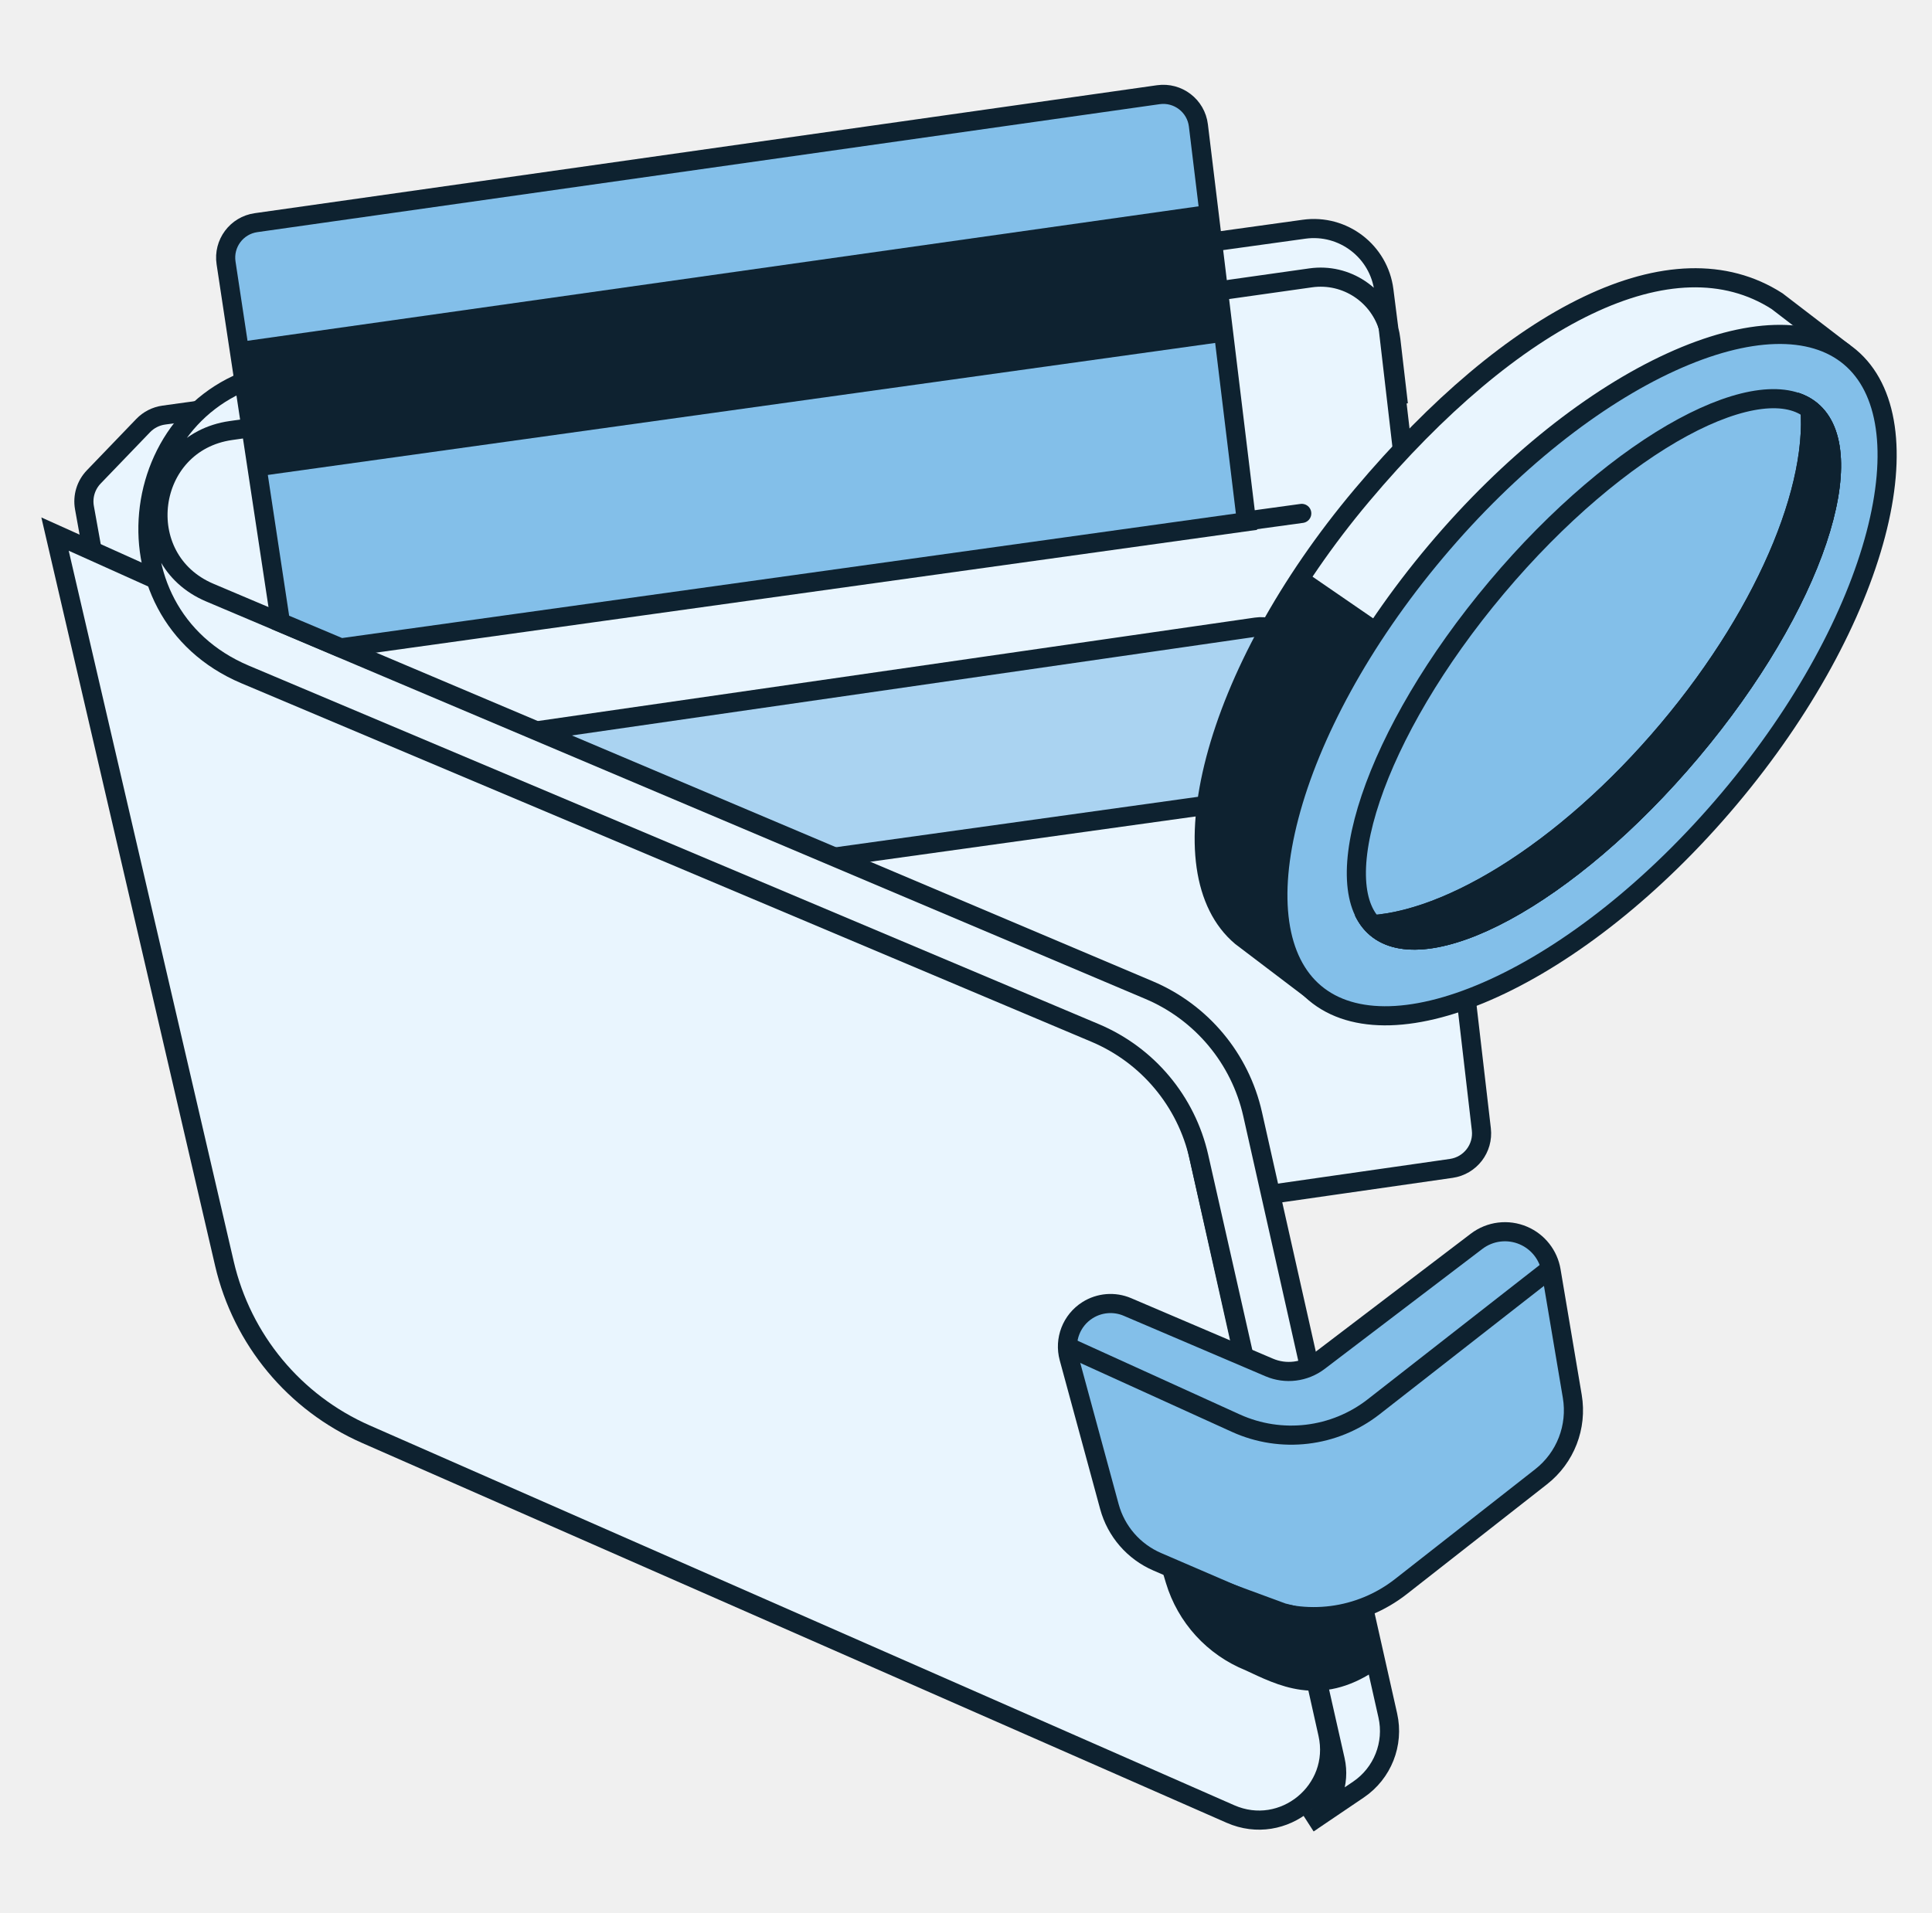
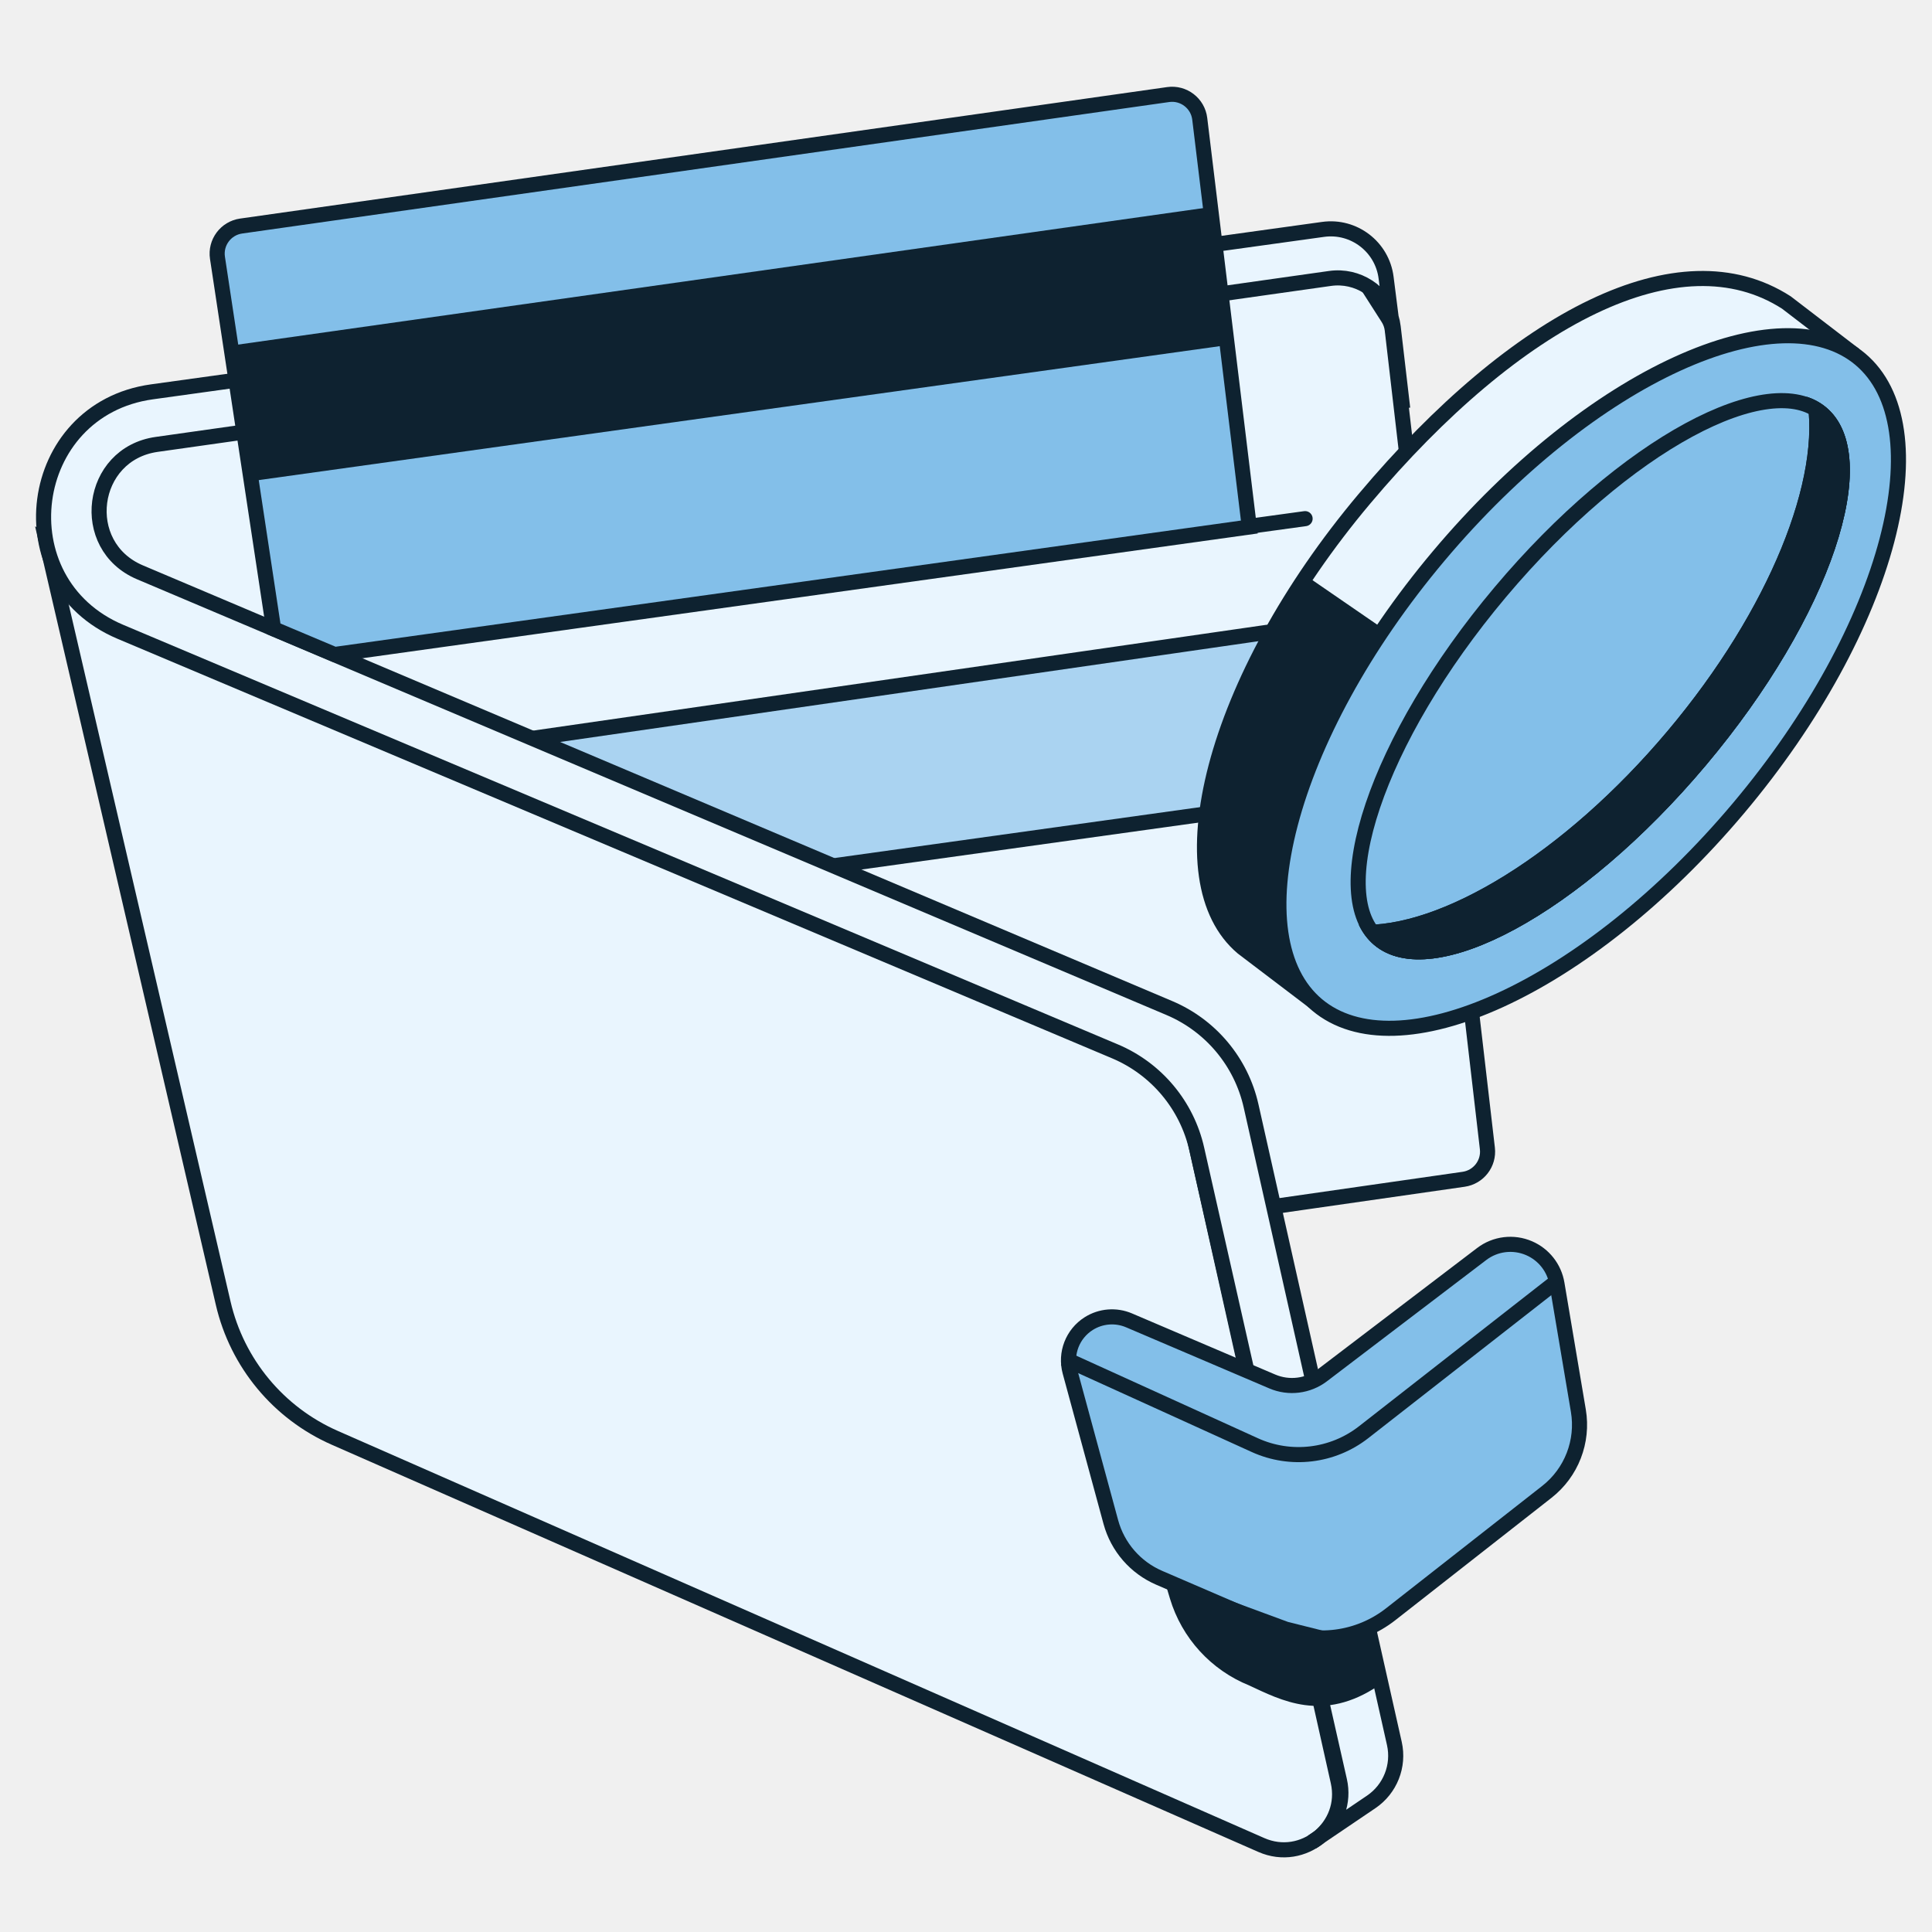
- <svg xmlns="http://www.w3.org/2000/svg" width="101" height="100" viewBox="0 0 101 100" fill="none">
-   <path d="M77.441 59.052L72.574 17.164C72.541 16.885 72.446 16.618 72.295 16.381L70.853 14.129C70.464 13.521 69.757 13.195 69.043 13.295L8.562 21.705C8.152 21.762 7.772 21.955 7.485 22.253L4.902 24.938C4.491 25.365 4.31 25.963 4.415 26.547L6.17 36.293C6.277 36.886 6.666 37.389 7.212 37.642L61.562 62.846C61.887 62.996 62.248 63.049 62.602 62.999L75.869 61.095C76.86 60.952 77.557 60.047 77.441 59.052Z" fill="#E9F5FE" stroke="#0E2230" stroke-linecap="round" />
-   <path d="M65.668 32.789L19.48 39.454C18.414 39.608 17.705 40.636 17.94 41.687L18.818 45.604C18.957 46.221 19.401 46.725 19.997 46.939L21.911 47.627C22.192 47.728 22.494 47.759 22.791 47.718L68.676 41.327L67.764 34.377C67.63 33.356 66.688 32.642 65.668 32.789Z" fill="#AAD3F1" stroke="#0E2230" stroke-linecap="round" />
-   <path d="M16.014 33.991L68.052 26.846" stroke="#0E2230" stroke-linecap="round" />
-   <path d="M11.733 66.077L2.877 27.927L60.423 53.819C60.954 54.058 61.341 54.533 61.468 55.101L69.417 90.665C70.077 93.621 67.097 96.073 64.324 94.854L19.128 74.993C15.396 73.353 12.655 70.048 11.733 66.077Z" fill="#E9F5FE" stroke="#0E2230" stroke-linecap="round" />
-   <path d="M57.253 54.014L12.82 35.27C5.036 31.987 6.541 20.535 14.909 19.374L68.173 11.986C70.211 11.703 72.088 13.14 72.347 15.181L72.606 17.223C72.652 17.396 72.687 17.576 72.709 17.76L73.103 21.144L72.606 17.223C72.129 15.451 70.393 14.264 68.52 14.529L12.074 22.512C7.622 23.142 6.825 29.234 10.966 30.987L60.071 51.772C62.814 52.933 64.83 55.347 65.483 58.254L72.551 89.705C72.884 91.188 72.275 92.724 71.017 93.576L68.635 95.188C68.563 95.241 68.489 95.292 68.412 95.339L68.635 95.188C69.607 94.467 70.073 93.232 69.803 92.035L62.674 60.49C62.017 57.584 59.999 55.173 57.253 54.014Z" fill="#E9F5FE" stroke="#0E2230" stroke-linecap="round" />
-   <path d="M66.353 71.505L58.938 68.341C58.256 68.05 57.475 68.114 56.849 68.511C56.016 69.039 55.624 70.049 55.883 71.001L57.997 78.782C58.348 80.074 59.269 81.135 60.498 81.665L65.753 83.93C68.237 85.001 71.108 84.629 73.237 82.961L80.567 77.217C81.839 76.221 82.463 74.609 82.195 73.016L81.088 66.447C80.951 65.628 80.407 64.935 79.645 64.607C78.834 64.257 77.897 64.371 77.194 64.906L68.947 71.183C68.203 71.749 67.213 71.872 66.353 71.505Z" fill="#83BFE9" stroke="#0E2230" stroke-linecap="round" />
-   <path d="M55.578 70.312L64.606 74.416C66.98 75.495 69.757 75.165 71.812 73.56L80.969 66.406" stroke="#0E2230" />
-   <path d="M60.555 4.952L13.385 11.643C12.368 11.787 11.664 12.733 11.818 13.749L14.663 32.547L17.818 33.877L65.164 27.278L62.649 6.559C62.524 5.532 61.58 4.807 60.555 4.952Z" fill="#83BFE9" stroke="#0E2230" stroke-linecap="round" />
-   <path d="M62.926 10.75L12.404 17.895L13.559 24.896L63.793 17.895L62.926 10.75Z" fill="#0E2230" />
-   <path d="M61.43 82.627L61.303 82.205L67.055 84.326L69.376 84.906L70.813 84.766C70.929 85.114 71.254 85.722 71.626 86.929C68.955 88.721 66.977 87.654 65.313 86.88C63.439 86.126 62.01 84.561 61.43 82.627Z" fill="#0E2230" stroke="#0E2230" />
-   <path d="M86.553 38.804C83.165 42.832 79.931 46.478 76.927 48.964C73.939 51.437 71.318 52.643 69.071 52.147L64.882 48.967C62.899 47.289 62.429 43.962 63.546 39.709C64.655 35.491 67.288 30.544 71.203 25.891C75.128 21.225 79.208 17.783 82.997 15.971C86.775 14.163 90.186 14.007 92.899 15.747L96.214 18.289C96.014 20.656 94.89 24.215 93.184 27.955C91.419 31.823 89.063 35.821 86.553 38.804Z" fill="#E9F5FE" stroke="#0E2230" />
-   <path d="M71.93 32.433L68.215 29.879C66.28 32.82 62.457 39.654 62.643 43.462C62.875 48.222 65.081 49.383 67.519 51.124C65.104 45.459 69.453 36.303 71.93 32.433Z" fill="#0E2230" />
-   <path d="M90.404 41.757C86.49 46.411 82.067 49.853 78.101 51.667C74.096 53.499 70.733 53.603 68.742 51.928C66.751 50.253 66.278 46.922 67.397 42.663C68.505 38.444 71.139 33.498 75.054 28.845C78.968 24.191 83.39 20.749 87.357 18.935C91.362 17.103 94.724 16.999 96.716 18.674C98.707 20.349 99.18 23.68 98.061 27.939C96.952 32.158 94.319 37.104 90.404 41.757Z" fill="#83BFE9" stroke="#0E2230" />
-   <path d="M88.417 39.284C85.216 43.089 81.725 46.006 78.685 47.653C77.164 48.477 75.779 48.971 74.616 49.114C73.453 49.257 72.563 49.045 71.949 48.529C71.335 48.012 70.974 47.171 70.915 46.001C70.857 44.831 71.106 43.382 71.658 41.742C72.76 38.464 75.036 34.526 78.237 30.72C81.438 26.915 84.929 23.998 87.969 22.351C89.49 21.527 90.875 21.033 92.039 20.89C93.201 20.748 94.091 20.959 94.706 21.476C95.32 21.992 95.68 22.833 95.739 24.003C95.797 25.174 95.548 26.623 94.996 28.263C93.894 31.54 91.618 35.478 88.417 39.284Z" fill="#83BFE9" stroke="#0E2230" />
-   <mask id="path-15-inside-1_1962_76321" fill="white">
-     <path fill-rule="evenodd" clip-rule="evenodd" d="M70.834 47.865C75.046 48.074 81.453 44.209 86.82 37.829C92.112 31.538 94.821 24.669 94.006 20.535C94.388 20.658 94.73 20.843 95.027 21.093C98.05 23.636 95.261 31.924 88.8 39.606C82.338 47.287 74.649 51.454 71.627 48.911C71.292 48.63 71.029 48.278 70.834 47.865Z" />
+ <svg xmlns="http://www.w3.org/2000/svg" width="128" height="128" viewBox="0 0 128 128" fill="none">
+   <path d="M98.543 76.087L92.241 21.851C92.208 21.573 92.113 21.305 91.962 21.069L89.873 17.806C89.484 17.198 88.777 16.872 88.063 16.972L10.142 27.806C9.732 27.864 9.352 28.057 9.065 28.355L5.451 32.111C5.04 32.538 4.859 33.136 4.964 33.72L7.306 46.72C7.412 47.312 7.801 47.815 8.347 48.069L78.299 80.507C78.623 80.658 78.984 80.711 79.338 80.66L96.97 78.13C97.961 77.987 98.659 77.082 98.543 76.087Z" fill="#E9F5FE" stroke="#0E2230" stroke-linecap="round" />
+   <path d="M83.934 41.895L23.741 50.581C22.675 50.734 21.966 51.763 22.202 52.813L23.51 58.651C23.648 59.268 24.093 59.772 24.688 59.986L27.526 61.006C27.808 61.107 28.11 61.138 28.406 61.097L87.265 52.898L86.03 43.483C85.896 42.462 84.954 41.748 83.934 41.895Z" fill="#AAD3F1" stroke="#0E2230" stroke-linecap="round" />
+   <path d="M19.857 43.508L86.466 34.362" stroke="#0E2230" stroke-linecap="round" />
+   <path d="M14.788 86.345L3.042 35.747L76.937 68.995C77.468 69.234 77.855 69.709 77.982 70.277L88.659 118.047C89.32 121.003 86.339 123.455 83.566 122.236L22.183 95.261C18.451 93.621 15.71 90.317 14.788 86.345Z" fill="#E9F5FE" stroke="#0E2230" stroke-linecap="round" />
+   <path d="M73.869 69.655L7.973 41.858C0.19 38.574 1.695 27.122 10.063 25.961L87.658 15.198C89.697 14.915 91.573 16.352 91.832 18.393L92.165 21.015C92.23 21.228 92.277 21.45 92.304 21.679L92.932 27.064L92.165 21.015C91.641 19.314 89.943 18.19 88.116 18.448L10.38 29.443C5.928 30.073 5.132 36.165 9.273 37.918L77.474 66.786C80.218 67.948 82.234 70.361 82.887 73.268L92.38 115.511C92.713 116.994 92.104 118.53 90.846 119.381L87.447 121.682C87.331 121.775 87.208 121.861 87.079 121.941L86.927 122.034L87.447 121.682C88.544 120.808 89.062 119.372 88.747 117.979L79.289 76.131C78.633 73.225 76.614 70.813 73.869 69.655Z" fill="#E9F5FE" stroke="#0E2230" stroke-linecap="round" />
+   <path d="M84.293 91.527L74.801 87.477C73.928 87.105 72.929 87.186 72.127 87.694C71.061 88.37 70.559 89.663 70.891 90.882L73.596 100.841C74.046 102.495 75.224 103.853 76.798 104.532L84.653 107.917C87.137 108.988 90.007 108.616 92.137 106.948L102.486 98.838C104.114 97.562 104.913 95.499 104.57 93.46L103.153 85.052C102.977 84.004 102.281 83.117 101.306 82.697C100.268 82.249 99.068 82.395 98.168 83.08L87.612 91.115C86.66 91.839 85.393 91.996 84.293 91.527Z" fill="#83BFE9" stroke="#0E2230" stroke-linecap="round" />
+   <path d="M70.5 90L83.137 95.744C85.511 96.823 88.288 96.493 90.344 94.888L103 85" stroke="#0E2230" />
+   <path d="M77.393 6.265L15.975 14.976C14.958 15.121 14.254 16.067 14.408 17.082L18.128 41.66L22.166 43.362L82.77 34.916L79.486 7.871C79.362 6.844 78.417 6.119 77.393 6.265Z" fill="#83BFE9" stroke="#0E2230" stroke-linecap="round" />
+   <path d="M79.906 13.76L15.237 22.906L16.715 31.867L81.014 22.906L79.906 13.76Z" fill="#0E2230" />
+   <path d="M77.99 105.762L77.828 105.222L85.19 107.937L88.162 108.68L90.001 108.5C90.149 108.946 90.565 109.724 91.041 111.269C87.623 113.563 85.091 112.197 82.961 111.206C80.562 110.242 78.733 108.238 77.99 105.762Z" fill="#0E2230" stroke="#0E2230" />
+   <path d="M110.256 49.759C105.919 54.914 101.773 59.591 97.916 62.782C94.075 65.96 90.663 67.546 87.711 66.878L82.322 62.786C79.716 60.585 79.13 56.25 80.564 50.792C81.99 45.368 85.372 39.019 90.393 33.05C95.424 27.069 100.662 22.648 105.536 20.317C110.4 17.99 114.823 17.774 118.351 20.041L122.66 23.345C122.42 26.4 120.967 31.01 118.763 35.841C116.501 40.8 113.478 45.928 110.256 49.759Z" fill="#E9F5FE" stroke="#0E2230" />
+   <path d="M91.431 41.514L86.676 38.245C84.199 42.01 79.305 50.757 79.543 55.631C79.84 61.724 82.663 63.21 85.784 65.439C82.693 58.187 88.261 46.468 91.431 41.514Z" fill="#0E2230" />
+   <path d="M115.185 53.54C110.164 59.508 104.488 63.928 99.388 66.261C94.25 68.611 89.875 68.774 87.26 66.575C84.646 64.376 84.058 60.037 85.493 54.573C86.919 49.149 90.301 42.8 95.322 36.831C100.343 30.862 106.019 26.442 111.119 24.11C116.257 21.759 120.632 21.596 123.247 23.795C125.861 25.994 126.45 30.333 125.014 35.798C123.589 41.221 120.206 47.571 115.185 53.54Z" fill="#83BFE9" stroke="#0E2230" />
+   <path d="M112.641 50.373C108.536 55.254 104.054 59 100.144 61.119C98.188 62.179 96.398 62.819 94.885 63.005C93.374 63.19 92.19 62.918 91.364 62.224C90.539 61.529 90.068 60.41 89.992 58.889C89.916 57.367 90.24 55.494 90.95 53.385C92.368 49.169 95.291 44.113 99.397 39.232C103.502 34.351 107.984 30.605 111.894 28.486C113.85 27.426 115.64 26.786 117.153 26.601C118.664 26.415 119.848 26.687 120.673 27.382C121.499 28.076 121.97 29.196 122.046 30.717C122.122 32.239 121.798 34.112 121.088 36.221C119.67 40.436 116.747 45.493 112.641 50.373Z" fill="#83BFE9" stroke="#0E2230" />
+   <mask id="path-15-inside-1_505_18719" fill="white">
+     <path fill-rule="evenodd" clip-rule="evenodd" d="M90.028 61.267C95.419 61.535 103.62 56.588 110.49 48.421C117.264 40.369 120.732 31.577 119.689 26.285C120.177 26.442 120.615 26.679 120.995 26.999C124.864 30.253 121.295 40.863 113.024 50.695C104.753 60.528 94.912 65.861 91.043 62.606C90.615 62.246 90.278 61.796 90.028 61.267Z" />
  </mask>
-   <path fill-rule="evenodd" clip-rule="evenodd" d="M70.834 47.865C75.046 48.074 81.453 44.209 86.82 37.829C92.112 31.538 94.821 24.669 94.006 20.535C94.388 20.658 94.73 20.843 95.027 21.093C98.05 23.636 95.261 31.924 88.8 39.606C82.338 47.287 74.649 51.454 71.627 48.911C71.292 48.63 71.029 48.278 70.834 47.865Z" fill="#0E2230" />
-   <path d="M86.82 37.829L86.055 37.185L86.82 37.829ZM70.834 47.865L70.884 46.866L69.218 46.783L69.929 48.291L70.834 47.865ZM94.006 20.535L94.314 19.583L92.697 19.061L93.025 20.728L94.006 20.535ZM95.027 21.093L94.383 21.858L94.383 21.858L95.027 21.093ZM88.8 39.606L88.034 38.962L88.8 39.606ZM71.627 48.911L70.983 49.676L70.983 49.676L71.627 48.911ZM86.055 37.185C83.43 40.306 80.564 42.794 77.866 44.468C75.142 46.159 72.696 46.956 70.884 46.866L70.784 48.863C73.184 48.983 76.047 47.952 78.921 46.168C81.821 44.367 84.843 41.733 87.585 38.473L86.055 37.185ZM93.025 20.728C93.378 22.52 92.981 25.056 91.778 27.994C90.585 30.907 88.643 34.109 86.055 37.185L87.585 38.473C90.289 35.258 92.347 31.881 93.629 28.752C94.899 25.65 95.449 22.684 94.987 20.341L93.025 20.728ZM93.699 21.486C93.966 21.573 94.192 21.697 94.383 21.858L95.671 20.328C95.268 19.989 94.81 19.743 94.314 19.583L93.699 21.486ZM94.383 21.858C94.856 22.256 95.185 22.943 95.239 24.028C95.293 25.115 95.062 26.498 94.522 28.103C93.444 31.307 91.206 35.192 88.034 38.962L89.565 40.249C92.856 36.337 95.242 32.237 96.418 28.741C97.005 26.996 97.308 25.35 97.237 23.928C97.166 22.504 96.71 21.201 95.671 20.328L94.383 21.858ZM88.034 38.962C84.863 42.732 81.419 45.603 78.447 47.213C76.958 48.02 75.635 48.485 74.555 48.617C73.476 48.75 72.743 48.543 72.27 48.146L70.983 49.676C72.022 50.55 73.383 50.776 74.798 50.603C76.212 50.429 77.781 49.849 79.4 48.972C82.643 47.214 86.274 44.161 89.565 40.249L88.034 38.962ZM72.27 48.146C72.056 47.965 71.877 47.733 71.738 47.438L69.929 48.291C70.18 48.823 70.529 49.294 70.983 49.676L72.27 48.146Z" fill="#0E2230" mask="url(#path-15-inside-1_1962_76321)" />
+   <path fill-rule="evenodd" clip-rule="evenodd" d="M90.028 61.267C95.419 61.535 103.62 56.588 110.49 48.421C117.264 40.369 120.732 31.577 119.689 26.285C120.177 26.442 120.615 26.679 120.995 26.999C124.864 30.253 121.295 40.863 113.024 50.695C104.753 60.528 94.912 65.861 91.043 62.606C90.615 62.246 90.278 61.796 90.028 61.267Z" fill="#0E2230" />
+   <path d="M110.49 48.421L111.255 49.065L110.49 48.421ZM90.028 61.267L90.078 60.268L88.412 60.185L89.124 61.693L90.028 61.267ZM119.689 26.285L119.996 25.333L118.379 24.81L118.708 26.478L119.689 26.285ZM120.995 26.999L121.639 26.234L121.639 26.234L120.995 26.999ZM113.024 50.695L112.259 50.052L113.024 50.695ZM91.043 62.606L90.399 63.372L90.399 63.372L91.043 62.606ZM109.725 47.778C106.348 51.791 102.659 54.996 99.177 57.158C95.669 59.335 92.48 60.388 90.078 60.268L89.978 62.266C92.968 62.414 96.574 61.127 100.232 58.857C103.916 56.57 107.762 53.218 111.255 49.065L109.725 47.778ZM118.708 26.478C119.175 28.848 118.645 32.154 117.095 35.939C115.556 39.697 113.054 43.82 109.725 47.778L111.255 49.065C114.7 44.97 117.319 40.671 118.946 36.697C120.563 32.749 121.246 29.013 120.67 26.091L118.708 26.478ZM119.381 27.236C119.755 27.357 120.077 27.534 120.352 27.764L121.639 26.234C121.153 25.825 120.599 25.528 119.996 25.333L119.381 27.236ZM120.352 27.764C121.036 28.34 121.475 29.305 121.546 30.742C121.618 32.18 121.312 33.987 120.614 36.062C119.221 40.204 116.335 45.206 112.259 50.052L113.789 51.339C117.985 46.352 121.018 41.133 122.51 36.699C123.255 34.485 123.633 32.416 123.544 30.642C123.455 28.866 122.889 27.285 121.639 26.234L120.352 27.764ZM112.259 50.052C108.183 54.897 103.749 58.597 99.906 60.679C97.982 61.722 96.254 62.333 94.825 62.508C93.397 62.684 92.371 62.417 91.686 61.841L90.399 63.372C91.649 64.423 93.304 64.71 95.068 64.493C96.831 64.277 98.805 63.551 100.859 62.438C104.972 60.209 109.594 56.327 113.789 51.339L112.259 50.052ZM91.686 61.841C91.378 61.582 91.126 61.251 90.932 60.84L89.124 61.693C89.429 62.341 89.851 62.911 90.399 63.372L91.686 61.841Z" fill="#0E2230" mask="url(#path-15-inside-1_505_18719)" />
</svg>
